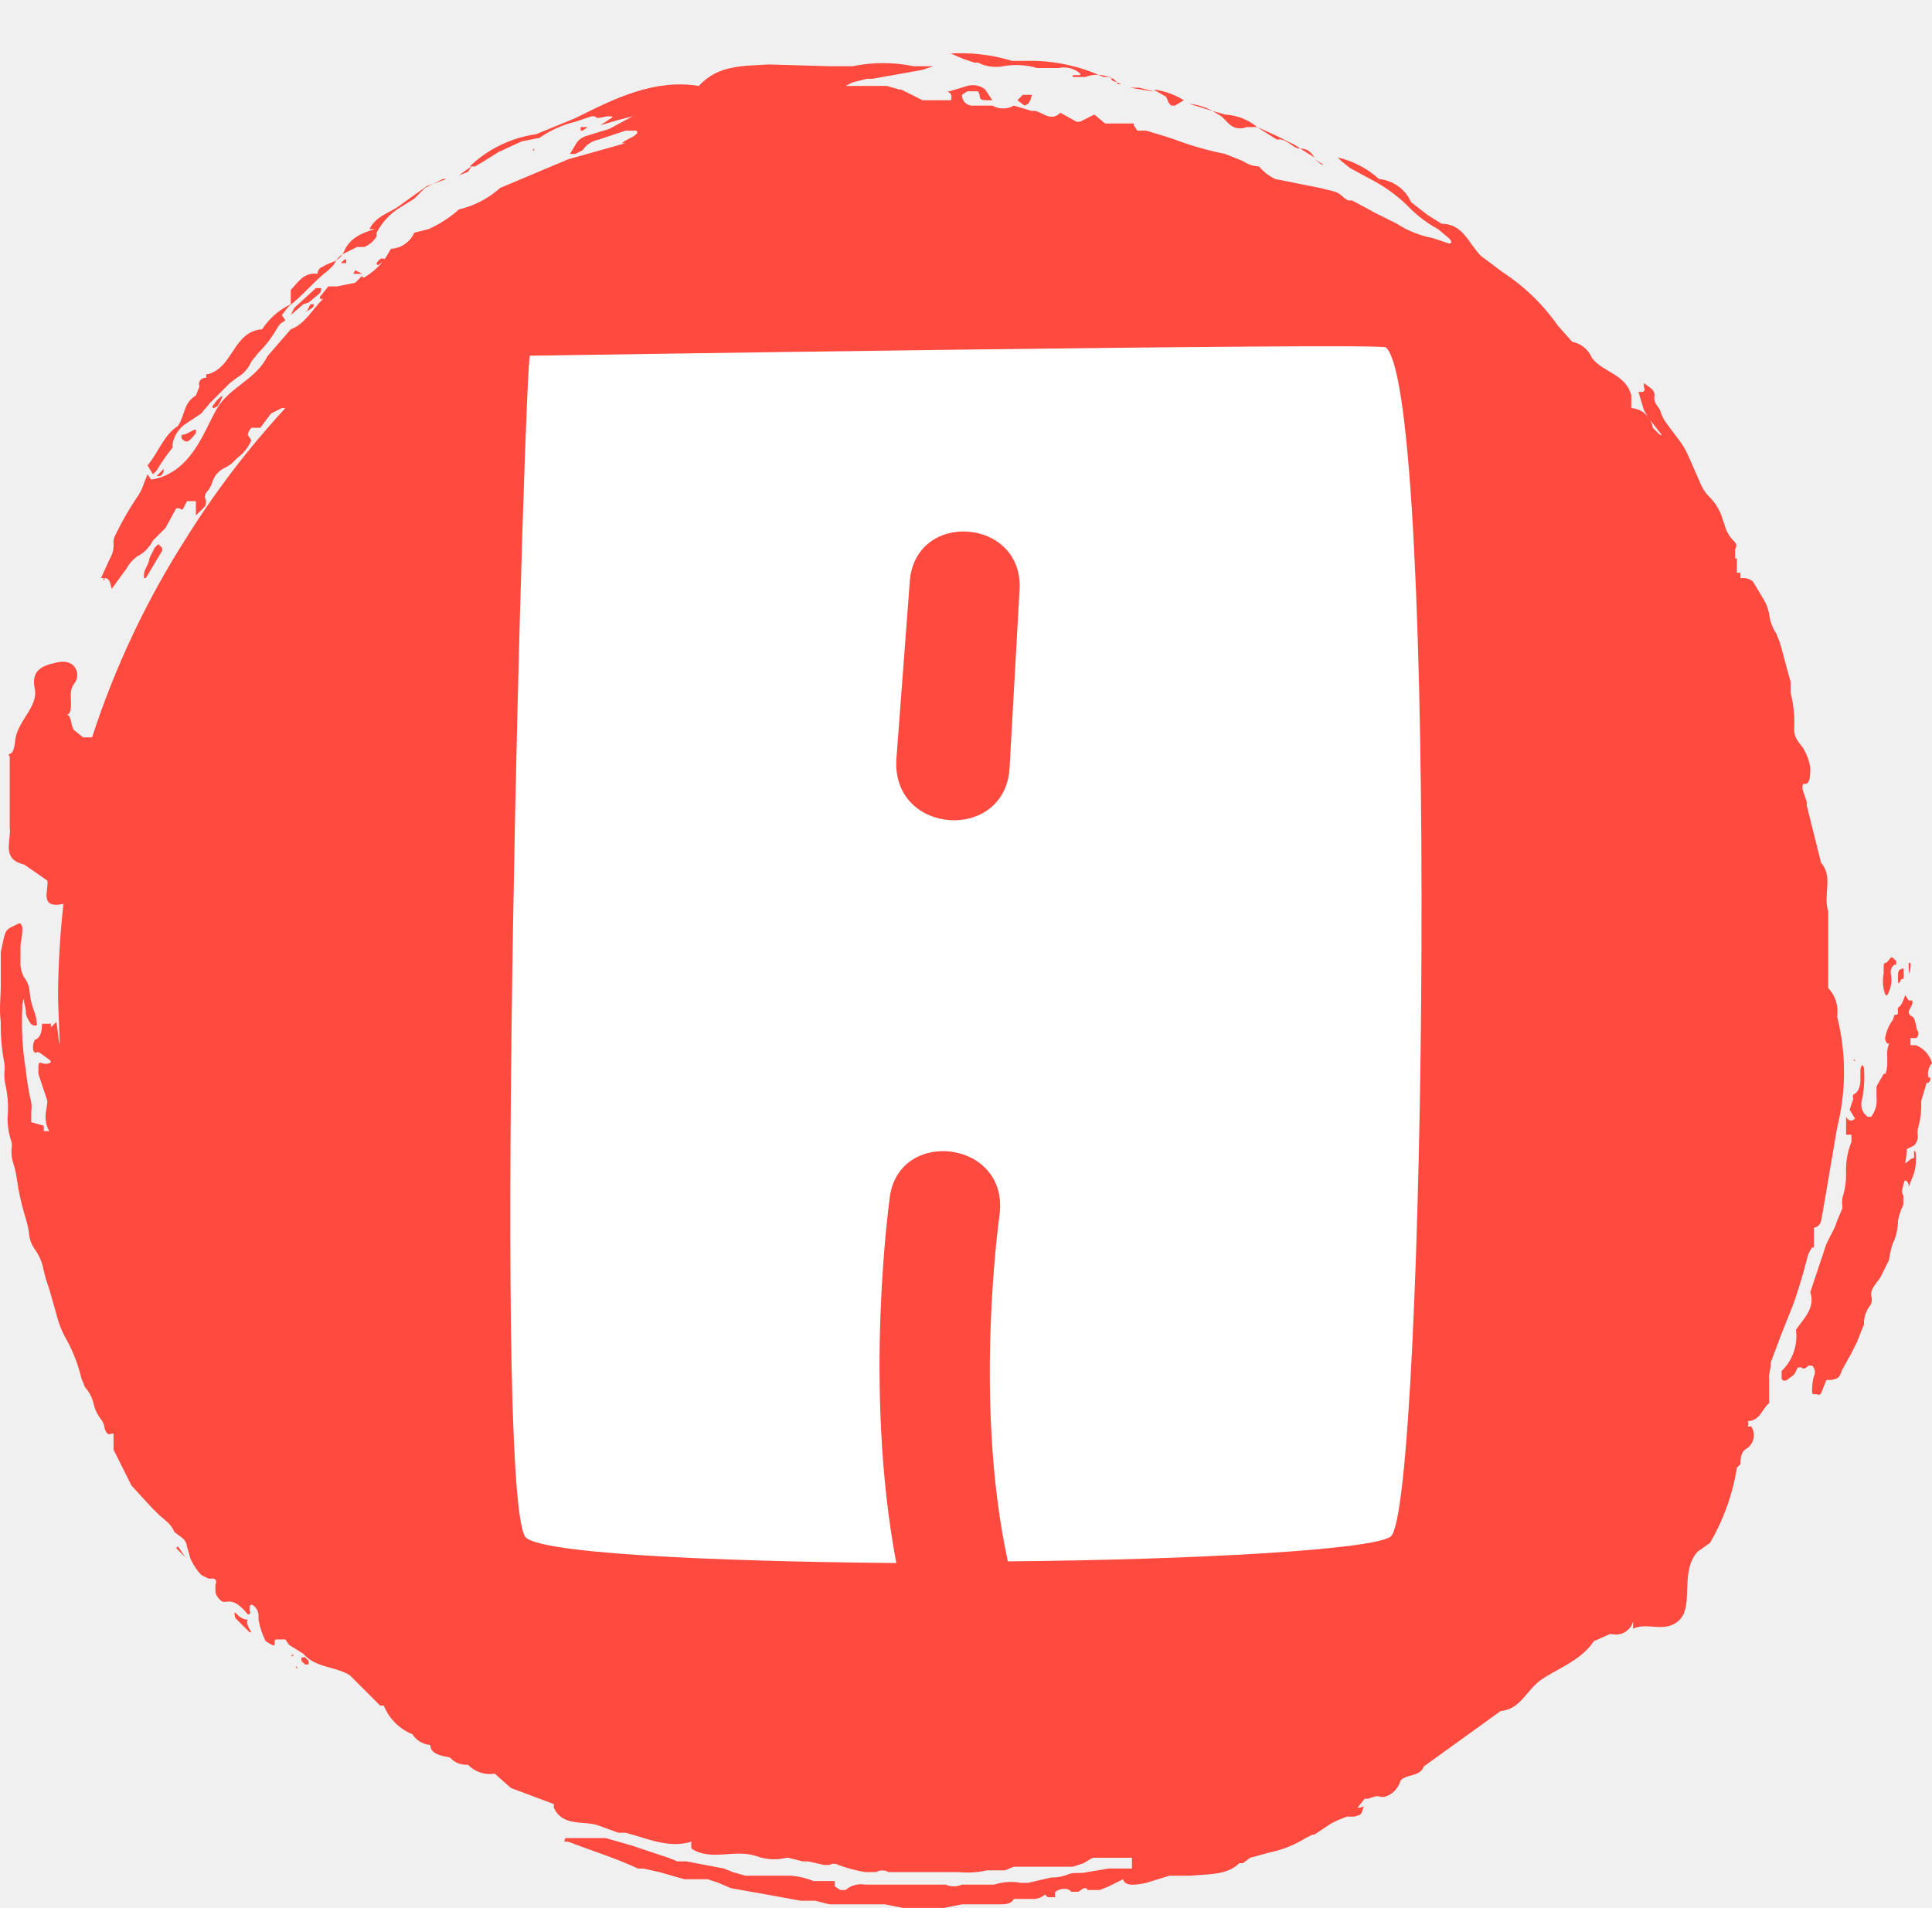
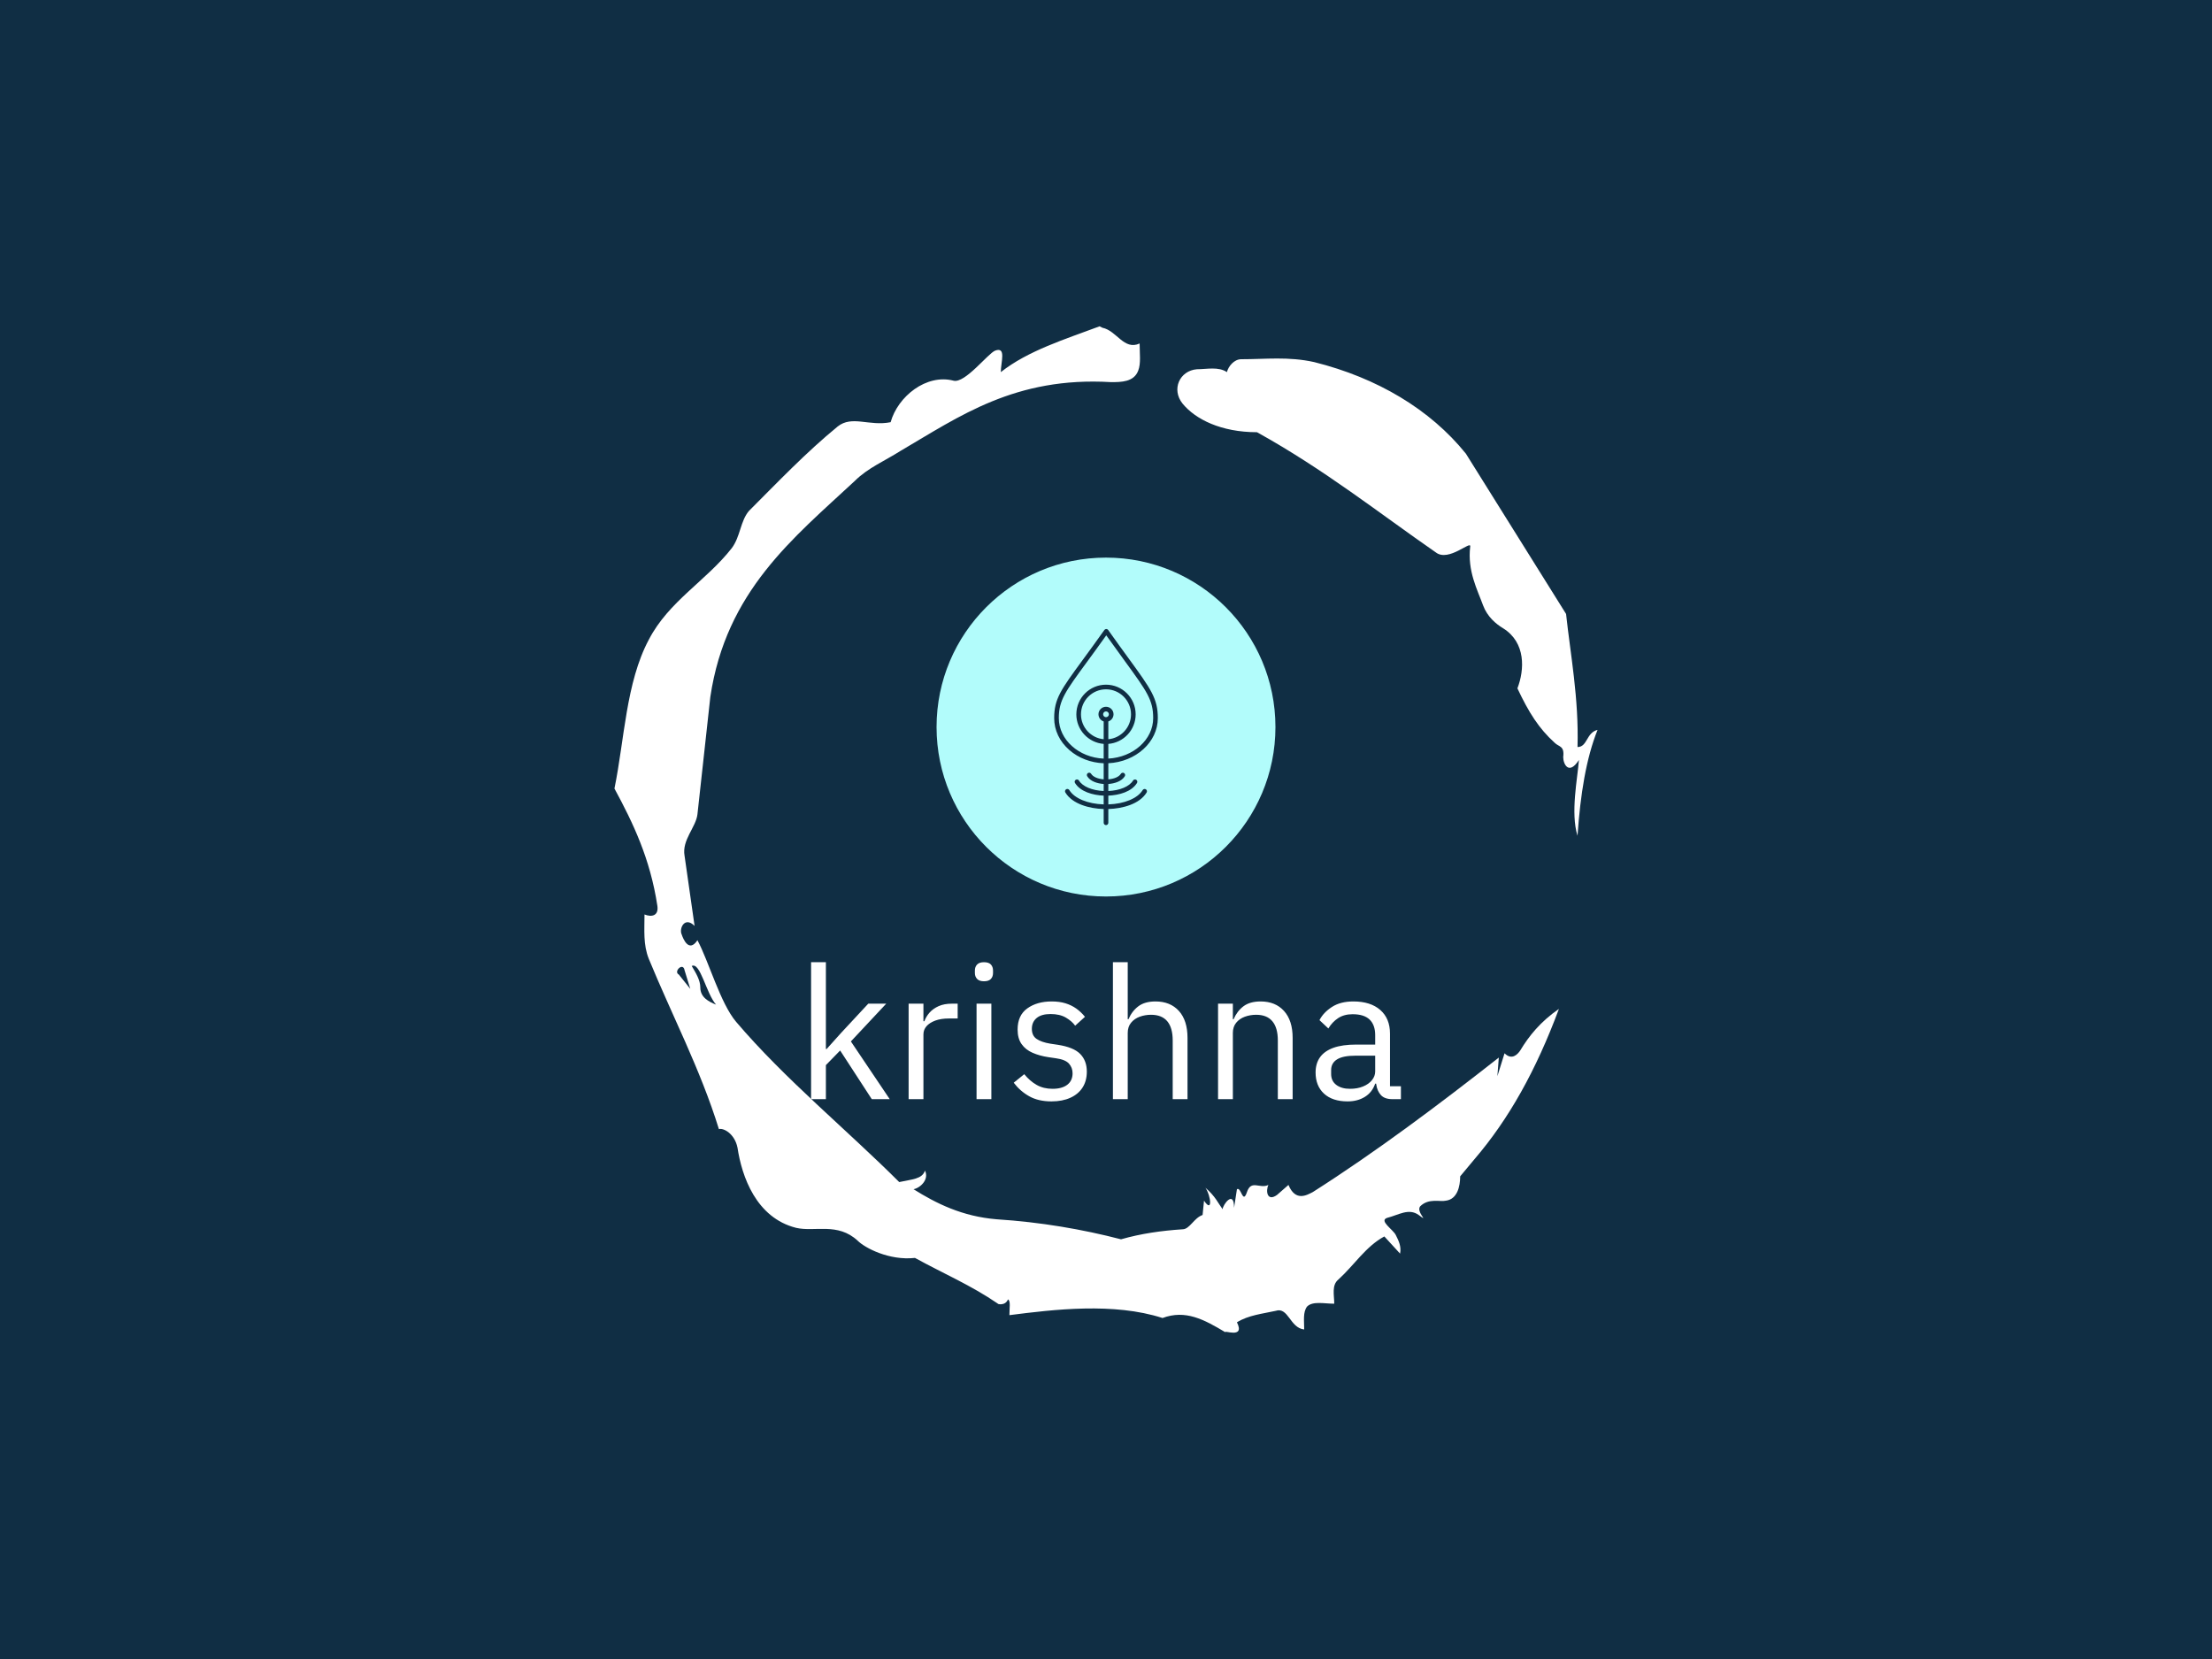
- <svg xmlns="http://www.w3.org/2000/svg" width="308.761" height="304.916" viewBox="0 0 106.008 104.687" class="css-1j8o68f" version="1.1" id="svg23">
-   <defs id="SvgjsDefs2684" />
-   <g id="SvgjsG2685" featurekey="rootContainer" transform="matrix(0.9820593,0,0,0.9820593,-0.05456052,0)" fill="#ff4a3f">
-     <g id="g17">
-       <path d="M19.8 15.3h.5l-.4-.2zm.5.1zm.8-.7c0 .1 0 .1.1.1l.4-.3c-.2-.1-.3-.1-.5.2zm.4-.2zm-4.1 2.3zm-.2.6l.3-.2c.1-.1.1-.2.1-.2h-.2l-.2.4c-.1-.1-.1 0 0 0zm2.2-2.9h-.1l-.2.2h.3zm-2.1 2.4l.6-.5c.1-.1.1-.2.1-.3h-.3l-1.2 1.1-.2.4.7-.6zm-1.1.8z" id="path3" />
-       <path d="M9.7 25v-.2a1.7 1.7 0 0 1 .7-1.1l.9-.6.5-.6.7-.7.4-.4.4-.3a1.9 1.9 0 0 0 .8-.9l.4-.5a5.9 5.9 0 0 0 1-1.3l.2-.3.3-.2-.2-.3.4-.5c.8-.6 1.4-1.4 2.2-2l.3-.3a1.4 1.4 0 0 1 .5-.6l.8-.4h.4a1.4 1.4 0 0 0 .7-.6V13a3.5 3.5 0 0 1 1.3-1.4l.8-.5.2-.2.4-.4 1-.5h.2l-1.1.4-1.4 1c-.6.5-1.4.6-1.8 1.4h.3c-.7.2-1.4.5-1.7 1.2s-.8.6-1.2.9a.4.4 0 0 0-.3.4c-.8-.1-1.1.5-1.5.9v.8a3.9 3.9 0 0 0-1.6 1.4c-1.6.1-1.6 2.1-3 2.5h-.1a.2.2 0 0 0 0 .2c-.3 0-.5.2-.4.5l-.2.5c-.7.4-.6 1.1-1 1.7-.8.5-1.1 1.5-1.7 2.2l.3.5.2-.2a11.6 11.6 0 0 1 .9-1.3zM53.9 3.3l.6.2h.2a2.2 2.2 0 0 0 1.4.2 4.1 4.1 0 0 1 1.9.1h1.2a1.4 1.4 0 0 1 1.2.3.1.1 0 0 1 0 .1H60a.1.1 0 0 0 0 .1h.7a1.8 1.8 0 0 1 1.3 0c.2 0 .1.1.2.2l.5.2h-.2c-.2-.4-.5-.4-.8-.4a9.7 9.7 0 0 0-4.3-.9h-.8A9.8 9.8 0 0 0 53 3h.2zm7.3 3.1zM50.3 4.7zm10.9 1.7h.2-.2zM19 14.7zm32.1-10zm17.6 2.2a.9.9 0 0 0 1 .2h.6a3.1 3.1 0 0 0-1.8-.7l-.7-.2.5.3zm-3.4-1.3c0 .1.1.2.2.3h.2l.5-.3a4.2 4.2 0 0 0-1.7-.6l.7.4zm7.4 2.7l.8.5c-.2-.3-.4-.5-.8-.5z" id="path5" />
-       <path d="M99 76.1l.6-1.6.6-1.5c.2-.5.6-1.8.8-2.6a1.7 1.7 0 0 1 .3-.7h.1v-1.1c.5-.1.4-.6.5-.9l.8-4.7a12.7 12.7 0 0 0 0-6.2 1.9 1.9 0 0 0-.5-1.6v-4.3c-.3-.9.3-1.9-.4-2.7L101 45a.4.4 0 0 0 0-.2l-.2-.6a.5.5 0 0 1 0-.4h.1c.3 0 .3-.5.3-.9a3 3 0 0 0-.4-1.1l-.3-.4a1.1 1.1 0 0 1-.2-.7 6.7 6.7 0 0 0-.2-2v-.6c-.2-.7-.4-1.5-.6-2.2l-.2-.5a2.5 2.5 0 0 1-.4-1.1 2.5 2.5 0 0 0-.3-.8l-.6-1a.8.8 0 0 0-.6-.2h-.1V32h-.2v-.8H97V31a.4.4 0 0 0 0-.1v-.2c.1-.2.1-.3-.1-.5a1.8 1.8 0 0 1-.4-.6l-.2-.6a2.9 2.9 0 0 0-.7-1.2 2.2 2.2 0 0 1-.5-.7l-.7-1.6a4.3 4.3 0 0 0-.6-1l-.6-.8a2.4 2.4 0 0 1-.4-.8l-.2-.3a.6.6 0 0 1-.1-.5.5.5 0 0 0-.2-.4l-.4-.3v.2c.1.2 0 .3-.1.3h-.2l.3 1 .3.5.7.9h-.1l-.2-.2-.2-.2a1.3 1.3 0 0 0-1.2-1.1v-.7c-.3-1.2-1.6-1.3-2.2-2.1a1.5 1.5 0 0 0-1.1-.9l-.8-.9a11.3 11.3 0 0 0-3.1-3l-.8-.6-.4-.3c-.7-.7-1-1.8-2.2-1.8l-.8-.5-.9-.7a2.2 2.2 0 0 0-1.8-1.3 5.1 5.1 0 0 0-2.3-1.2l.2.2.5.4 1.3.7a8.5 8.5 0 0 1 2.1 1.6 6.8 6.8 0 0 0 1.5 1.1l.6.5c.1.1.2.2.1.3H81l-.9-.3a5.6 5.6 0 0 1-2-.8l-1.2-.6-1.3-.7h-.2c-.3-.1-.4-.4-.8-.5l-.8-.2-2.5-.5a2.6 2.6 0 0 1-.9-.7 1.7 1.7 0 0 1-.9-.3l-1-.4a18.1 18.1 0 0 1-2.8-.8l-.6-.2-1-.3h-.5l-.2-.3v-.1h-1.6l-.6-.5-.4.2-.4.2h-.2l-.9-.5c-.6.6-1.1-.2-1.6-.1l-1-.3a1.2 1.2 0 0 1-1.2 0h-1.2a.6.6 0 0 1-.5-.6l.3-.2h.6a.7.7 0 0 1 .1.3c0 .2.2.2.5.2h.2l-.4-.6a1.1 1.1 0 0 0-1-.2l-1 .3H53c.3.2.2.3.2.5h-1.6l-.4-.2-.8-.4h-.1l-.7-.2h-2.3l.4-.2.8-.2h.3l1.7-.3 1.1-.2.6-.2h-1.1a8.4 8.4 0 0 0-3.4 0h-1.3L43 3.6c-1.4.1-2.8 0-3.9 1.2-2.5-.4-4.7.7-6.9 1.8l-2.2.9a6.7 6.7 0 0 0-3.7 1.8h.3l.5-.3.8-.5 1.3-.6 1-.2a6 6 0 0 1 2-.9l.9-.3h.2c.1.2.5 0 .7 0h.2c.1 0 .1.1 0 .1l-.6.4 1-.3.8-.2-1.3.7-1.3.4a1 1 0 0 0-.6.5l-.3.5h.3l.4-.2a1.4 1.4 0 0 1 .9-.6l1.5-.5h.5a.1.1 0 0 1 .1.2c-.2.2-.6.3-.8.5h.2l-3.2.9-3.8 1.6a5.2 5.2 0 0 1-2.3 1.2 6.6 6.6 0 0 1-1.7 1.1l-.8.2a1.5 1.5 0 0 1-1.3.9l-.3.5a3.7 3.7 0 0 1-1.2 1.1h-.1v-.1l-.2.2-.2.2-1 .2h-.5l-.4.5c-.1.1-.1.2 0 .2h.1c-.6.6-1 1.4-1.8 1.7L15 19.9c-.6 1.2-1.8 1.6-2.6 2.6s-1.4 3.9-3.9 4.3l-.2-.3-.2.5a2.7 2.7 0 0 1-.4.8 16.9 16.9 0 0 0-1.2 2.1.8.8 0 0 0-.1.5 1.4 1.4 0 0 1-.2.8l-.5 1.1h.2c.3 0 .3.3.4.6l.8-1.1a2.2 2.2 0 0 1 .6-.7 2 2 0 0 0 .9-.9l.3-.3.4-.4.6-1.1h.2c.1.1.1.1.2 0l.2-.4h.5v.8l.5-.5a.5.5 0 0 0 0-.5.4.4 0 0 1 .1-.3 1.5 1.5 0 0 0 .3-.5 1.3 1.3 0 0 1 .8-.9l.3-.2.3-.3a2.4 2.4 0 0 0 .8-1l-.2-.3c0-.1.1-.3.2-.4h.5l.6-.8.6-.3h.2a48.8 48.8 0 0 0-5.5 7.2h-.1.1a48.4 48.4 0 0 0-5.3 11.2h-.5l-.5-.4c-.2-.2-.1-.7-.4-.9h.1c.3-.5-.1-1.2.3-1.7s.1-1.4-.9-1.2-1.5.5-1.3 1.5-1 1.8-1.1 2.9-.5.5-.3.9v3.9c.1.8-.5 1.8.8 2.1l1.3.9c.1.5-.5 1.6.9 1.3a49.2 49.2 0 0 0-.3 5c0 1.1.1 2.2.1 3.3v-.4c-.1-.4-.1-.8-.2-1.3l-.3.3v-.2h-.5c0 .5-.1.8-.4.9a.9.9 0 0 0-.1.5c0 .1.1.3.2.2s.4.2.7.4-.2.3-.4.2-.2.1-.2.3v.3l.5 1.5c0 .3-.1.6-.1.9a1.7 1.7 0 0 0 .2.8h-.3v-.3l-.7-.2v-.6a1.5 1.5 0 0 0 0-.5 14.6 14.6 0 0 1-.3-1.8 16.6 16.6 0 0 1-.2-3.5.9.9 0 0 1 .1-.5v.2a2.9 2.9 0 0 1 .1.5.8.8 0 0 0 .1.4c.1.2.2.4.4.4s.1-.1.1-.2a2.1 2.1 0 0 0-.1-.5 4.2 4.2 0 0 1-.3-1.3 1.5 1.5 0 0 0-.3-.7 1.6 1.6 0 0 1-.2-.9v-.8c0-.3.1-.6.1-.9a.5.5 0 0 0-.1-.4h-.1c-.8.4-.7.2-1 1.6V55c0 .7-.1 1.4 0 2.1a10.8 10.8 0 0 0 .2 2.3 1.8 1.8 0 0 1 0 .5 3.1 3.1 0 0 0 .1.9 5.9 5.9 0 0 1 .1 1.3 3.9 3.9 0 0 0 .2 1.7 1.2 1.2 0 0 1 0 .4 2.1 2.1 0 0 0 .1.8 4.9 4.9 0 0 1 .2.9 14 14 0 0 0 .5 2.2 5 5 0 0 1 .2 1 1.7 1.7 0 0 0 .3.7 2.9 2.9 0 0 1 .5 1.2 8.5 8.5 0 0 0 .3 1l.4 1.4a5.4 5.4 0 0 0 .6 1.5 8.5 8.5 0 0 1 .8 2.1l.2.5a2.1 2.1 0 0 1 .5 1 2.1 2.1 0 0 0 .4.8 1 1 0 0 1 .2.5c.1.3.2.4.4.3h.1v.9l.5 1 .5 1 1.1 1.2.4.4c.3.3.7.5.9 1l.4.3a.7.7 0 0 1 .3.5l.2.7a3.3 3.3 0 0 0 .6.9l.4.2h.3a.2.2 0 0 1 .1.3 2.5 2.5 0 0 0 0 .5.9.9 0 0 0 .4.5h.2c.4-.1.8.2 1.2.7h.1c0-.1.1-.1 0-.2v-.2c0-.1.1-.2.2-.1a.7.7 0 0 1 .3.6v.2a4.3 4.3 0 0 0 .4 1.2c.5.3.5.3.5.1s0-.2.2-.2h.4l.2.3.8.5c.7.8 1.8.7 2.6 1.2l1.7 1.7h.2a2.9 2.9 0 0 0 1.6 1.6 1.3 1.3 0 0 0 1 .6c0 .5.6.6 1.1.7a1.2 1.2 0 0 0 .8.4h.2a1.7 1.7 0 0 0 1.5.5l.9.8 2.4.9v.2c.5 1.1 1.7.7 2.5 1l1.1.4h.4c1.2.3 2.4.9 3.7.5a.7.7 0 0 0 0 .4c1.1.7 2.4 0 3.6.4a2.9 2.9 0 0 0 1.7.1h.1l.8.2h.3l.9.2h.3a.5.5 0 0 1 .5 0 7.9 7.9 0 0 0 1.5.4h.6a.7.7 0 0 1 .7 0h3.9a5 5 0 0 0 1.6-.1h1l.5-.2H60l.6-.2.5-.3h2.2v.6H62l-1.2.2c-.4.1-.7 0-1 .1a2.4 2.4 0 0 1-1 .2l-1.3.3h-.4a3.1 3.1 0 0 0-1.5.1h-1.8a1.1 1.1 0 0 1-.9 0h-4.5a1.3 1.3 0 0 0-1.1.3H47l-.3-.2v-.3h-1.2a4.1 4.1 0 0 0-1.3-.3h-2.5l-.7-.2-.5-.2-2.1-.4h-.5l-.5-.2-2.1-.7-1.4-.4h-2.2c-.1 0-.1.1-.1.2h.2c1.3.5 2.6.9 3.9 1.5h.3l.9.2 1.4.4h1.3l.6.2.7.3 1.7.3 1.1.2 1.1.2h.8l.8.2h3.1l1 .2h2.3l1-.2H56c.4 0 .6-.1.7-.3h1a1 1 0 0 0 .8-.3c-.1.1 0 .1.1.2h.4v-.2c0-.1 0-.1.2-.2s.6-.1.7.1h.4l.3-.2c.2 0 .2 0 .2.1h.7l.5-.2.8-.4c.1.3.4.4 1.3.2l1.3-.4h1.2c.9-.1 2 0 2.7-.7h.2l.4-.3 1.1-.3a6.1 6.1 0 0 0 2-.8l.4-.2h.1l.9-.6.4-.2.5-.2h.4c.4-.1.4-.1.5-.4s0-.1-.2-.1h-.1l.4-.5h.2c.3-.1.5-.2.7-.1h.2a1.3 1.3 0 0 0 .9-.9c.3-.4 1.1-.2 1.3-.8l4.3-3.1c1.1-.1 1.4-1.1 2.2-1.7s2.3-1.1 3-2.2l.9-.4h.1a1 1 0 0 0 1.2-.7v.4c.8-.4 1.8.3 2.6-.5s0-2.7 1-3.8l.7-.5a12.1 12.1 0 0 0 1.5-4.2l.2-.2c0-.3 0-.7.4-.9a.9.9 0 0 0 .2-1.2h-.2a.3.3 0 0 0 0-.3c.7 0 .8-.7 1.2-1V77a.5.5 0 0 1 0-.2 3.8 3.8 0 0 0 .1-.7zM5.9 32.2z" id="path7" />
-       <path d="M26.4 9.3l-.3.2-.4.3.5-.2zm6.1-2h.1l.3-.2h-.4zm-2.6 1l-.1.1h.1v-.1zm-1.5 1.4zm1.3-.2zm-6.3 3.1zM9.2 26.2l-.4.4H9a.4.4 0 0 0 .2-.4zm3-3.5a2.1 2.1 0 0 0 .3-.6 1.5 1.5 0 0 0-.5.5c-.1.1-.1.2 0 .2zM11 24.2V24c-.2 0-.5.3-.8.3v.2c.3.3.4.2.8-.3zm3 66.2zM73.9 9.2h.1l-.5-.3zm-2.5-1.4c.5-.1.8.4 1.2.5h.1l-.3-.2-1-.5-1.1-.5.3.2zM52.8 3.1zm11.7 2h-.1l-1.2-.2h.5zm2 .7l1.3.4a3.3 3.3 0 0 0-1.3-.4zm-9 0a1 1 0 0 0 .2-.5h-.5l-.3.3.4.3zm9 1.6zM49.9 4.2zm2.9.7zM48.5 4zm13.8 2.1a.5.5 0 0 0 0 .1zm44.8 52.3h-.3V58h.3c.1 0 .2-.3.1-.4s-.1-.7-.3-.8a.3.3 0 0 1-.2-.3l.2-.4a.4.4 0 0 0 0-.2h-.2l-.2-.3c-.1.3-.2.6-.4.7a.5.5 0 0 0 0 .2c0 .1 0 .2-.1.2h-.1a1.1 1.1 0 0 1-.1.3 2.3 2.3 0 0 0-.4.9.4.4 0 0 0 .1.4h.1a1.7 1.7 0 0 0-.1.8v.4a1.8 1.8 0 0 1-.1.5h-.1l-.4.7v.6a1.5 1.5 0 0 1-.3 1.1h-.2l-.2-.2a.9.9 0 0 1-.1-.8 6.5 6.5 0 0 0 .1-1.7c0-.1-.1-.2-.1-.2a.5.5 0 0 0-.1.3v.6c0 .2-.1.6-.3.7s-.1.2-.1.3l-.2.6.3.5c-.2.2-.4.1-.5-.1v1h.3v.4a4.2 4.2 0 0 0-.3 1.4 3.3 3.3 0 0 0 0 .4 4 4 0 0 1-.2 1.3 2 2 0 0 0 0 .6l-.3.7a3.2 3.2 0 0 1-.3.7l-.3.6-.9 2.7c.3.9-.4 1.5-.8 2.1a2.7 2.7 0 0 1-.8 2.3v.4c0 .1.1.2.3.1l.4-.3.2-.4h.2c.1.1.2.1.4-.1h.2a.5.5 0 0 1 .1.6 2.9 2.9 0 0 0-.1.8c0 .1 0 .2.1.2h.2c.1.1.2 0 .3-.3l.2-.5h.3c.4-.1.4-.1.6-.6l.5-.9.3-.6.4-1a1.6 1.6 0 0 1 .3-1 .6.6 0 0 0 .1-.6c0-.2 0-.3.2-.6l.3-.4.5-1a4.7 4.7 0 0 1 .2-.9 3 3 0 0 0 .3-1.3 3.8 3.8 0 0 1 .3-.9v-.5c-.1-.2-.1-.2 0-.6s.1-.2.2-.2a.4.4 0 0 1 .1.3l.2-.5a2.3 2.3 0 0 0 .2-.9v-.3c0-.1 0-.3-.1-.3v.4c-.2 0-.3.2-.5.3a6.4 6.4 0 0 0 .1-.8l.4-.2a.7.7 0 0 0 .2-.6 1.4 1.4 0 0 1 0-.3 4.8 4.8 0 0 0 .2-1.4v-.2l.3-1h.1a.3.3 0 0 0 .1-.3h-.1a.9.9 0 0 1 .2-.8 1.5 1.5 0 0 0-.9-1zm-1.2 7.8zm-.2-9.9zm0 0zM9.1 30.8a.3.3 0 0 0 0-.2l-.2-.2-.2.2-.3.6c0 .3-.3.6-.3.9v.2h.1zm96.3 24.8h.1a1.7 1.7 0 0 0 .2-1.2.5.5 0 0 1 .2-.5h.1v-.2l-.2-.2h-.1c-.1.1-.2.3-.3.3s-.1.1-.1.3v.3a2.2 2.2 0 0 0 .1 1.2zM13.2 90.1c-.1 0 0 .2 0 .3l.8.8h.1c-.2-.3-.3-.6-.2-.7a.9.9 0 0 1-.5-.2zm.8.3zm92.3-35.7h.1a2 2 0 0 0 0-.6c-.3.1-.3.1-.3.6s.1.1.2 0z" id="path9" />
-       <path d="M106.7 62a.6.6 0 0 0 .1-.5c0-.1-.1-.2-.1-.1h-.2v.2c0 .4.1.5.2.4zm.1-8.2h-.1v.6a1 1 0 0 0 .1-.6zM17.1 92.6h-.2v.2l.2.2h.2v-.2zm86.6-33.3c0-.1 0-.1-.1-.1zM9.9 86.5l.5.5-.4-.6z" id="path11" />
-       <circle cx="10.5" cy="87.1" transform="rotate(-24.8 10.4 87.159)" id="circle13" />
-       <path d="M9.7 30.1h-.1v.2-.2h.1zm83.2-6.6l-.2-.3h-.1zm-14.7 77.1zM5.9 32.2zm-.1.2a.3.3 0 0 0 .1-.2v.2zm1.9-4.9zM61.5 2.4zm42.8 58.2v.1-.1zM16.4 92.5h-.1c.1.1.2 0 .1-.1zm.2.7h.1l-.1-.1v.1zm73.9-71.3zm15.2 34.4zM14.6 91.7zm92.1-37zm-.8 11.4zM34.6 0z" id="path15" />
-     </g>
-   </g>
-   <g id="SvgjsG2686" featurekey="nameFeature-0" transform="matrix(2.284354,0,0,2.284354,27.98006,-5.60952)" fill="#ffffff">
-     <path d="M9.6 16.48 l-0.32 4.24 c-0.08 1.8 2.6 1.96 2.72 0.2 l0.24 -4.28 c0.12 -1.76 -2.56 -1.96 -2.64 -0.16 z M0.48 11 l0 0 c0.04 0 20.48 -0.32 20.56 -0.2 c1.28 1.12 0.96 27.8 0.12 28.56 c-0.4 0.32 -4.64 0.56 -9.2 0.6 c-0.84 -3.84 -0.2 -8.32 -0.2 -8.32 c0.24 -1.8 -2.44 -2.12 -2.64 -0.4 c0 0.04 -0.64 4.52 0.16 8.76 c-4.56 -0.04 -8.68 -0.24 -8.92 -0.64 c-0.8 -1.44 0 -28.28 0.12 -28.36 z" id="path20" />
+ <svg xmlns="http://www.w3.org/2000/svg" version="1.1" width="2000" height="1500" viewBox="0 0 2000 1500">
+   <rect width="2000" height="1500" fill="#102e44" />
+   <g transform="matrix(0.4444444,0,0,0.4444444,555.5556,250)">
+     <svg viewBox="0 0 320 360" data-background-color="#102e44" preserveAspectRatio="xMidYMid meet" height="2250" width="2000">
+       <g id="tight-bounds" transform="matrix(1,0,0,1,0.0000235,0)">
+         <svg viewBox="0 0 320 360" height="360" width="320">
+           <g>
+             <svg />
+           </g>
+           <g>
+             <svg viewBox="0 0 320 360" height="360" width="320">
+               <g>
+                 <path transform="translate(-74.99272,-51.79039) scale(4.65793,4.65793)" d="M20.6 59.9l0.8 1-0.4-1.3c-0.1-0.6-0.8 0.1-0.4 0.3M21.5 59.3c0.3 0.5 0.6 1 0.6 1.5 0 0.7 0.6 1 1.1 1.2-0.7-0.8-1.1-3-1.7-2.7M59.9 16.9c1.7 0 3.3-0.2 5.1 0.2 4.4 1.1 8.1 3.3 10.6 6.4l7 11.2c0.3 2.8 0.9 5.9 0.8 9.3 0.7 0 0.6-1 1.4-1.2-0.8 2-1.2 4.5-1.4 7.4-0.5-1.6 0-4 0.1-5.3-0.7 1.1-1.1 0.3-1.1-0.2 0.1-0.8-0.3-0.7-0.6-1-1.1-1-1.8-2.1-2.6-3.8 0.5-1.3 0.6-3.2-1-4.2-0.5-0.3-1.1-0.8-1.4-1.6-0.4-1.1-1.1-2.4-0.9-4.1 0.1-0.5-1.5 1.1-2.4 0.4-3.9-2.7-7.8-5.8-12.5-8.4-2.5 0-4.3-0.9-5.2-2-0.8-1-0.2-2.3 1-2.4 0.7 0 1.5-0.2 2.1 0.2 0.1-0.4 0.5-0.9 1-0.9M50 14.6l0.2 0.1c1 0.2 1.5 1.6 2.6 1.1 0 0.7 0.1 1.4-0.1 1.9-0.3 0.8-1.2 0.8-1.9 0.8-6.7-0.4-10.6 2.4-14.7 4.8-1.1 0.7-2.3 1.2-3.2 2.1-4.3 4-9 7.7-10.1 15.1l-0.9 8.2c-0.1 0.9-1.1 1.8-0.9 2.9l0.7 4.9c-0.7-0.7-1.1 0.2-0.9 0.6 0.1 0.3 0.5 1.3 1.1 0.4 0.8 1.5 1.6 4.4 2.7 5.7 3.4 4 7.8 7.6 11.4 11.2 0.9-0.2 1.6-0.2 1.8-0.8 0.3 0.6-0.3 1.2-0.8 1.3 1.6 1 3.4 1.9 5.8 2.1 3.1 0.2 6 0.7 8.7 1.4 1.4-0.4 2.8-0.6 4.3-0.7 0.5 0 0.8-0.8 1.4-1l0.1-1c0.6 0.9 0.5-0.3 0.1-0.9 0.7 0.6 0.9 1.1 1.2 1.5 0-0.3 0.8-1.4 0.8-0.1l0.2-1.3c0.3-0.2 0.4 1.1 0.7 0.2 0.3-0.9 0.9-0.2 1.5-0.5-0.2 0.4-0.1 1.2 0.6 0.7l0.8-0.7c0.5 1.2 1.3 0.7 1.7 0.5 4.4-2.8 8.8-6.1 13-9.4l-0.1 1.3 0.5-1.6c0.5 0.5 0.9 0.1 1.1-0.2 0.6-1 1.4-2 2.7-2.9-1.6 4.3-3.5 7.7-5.9 10.5l-1 1.2c0 0.7-0.2 1.6-1 1.7-0.4 0.1-1.2-0.2-1.8 0.4-0.3 0.4 0.7 1.2-0.1 0.6-0.7-0.5-1.4 0-2.2 0.2-0.6 0.2 0.4 0.8 0.6 1.2 0.2 0.4 0.4 0.8 0.3 1.3l-1.1-1.2c-1.3 0.7-2.1 2-3.2 3-0.5 0.4-0.3 1.1-0.3 1.7-0.7 0-1.5-0.2-1.9 0.2-0.3 0.4-0.2 1-0.2 1.6-1-0.1-1.1-1.6-2-1.3-0.9 0.2-1.9 0.3-2.7 0.8 0.6 1.2-1 0.5-0.8 0.7-1.5-0.9-2.8-1.6-4.4-1-3.4-1.1-7.6-0.6-10.7-0.2 0-0.5 0.1-1-0.1-1.1-0.2 0.5-0.8 0.3-0.7 0.3-1.9-1.3-3.8-2.1-5.8-3.2-1.8 0.2-3.5-0.7-4-1.2-1.4-1.3-3-0.6-4.3-0.9-2.8-0.7-3.8-3.6-4.1-5.6-0.2-1-1-1.4-1.3-1.3-1.3-4.2-3.3-8-4.9-11.9-0.4-1-0.3-2-0.3-3.1 0.5 0.2 1 0.1 0.9-0.6-0.5-3.3-1.7-5.8-3-8.2 0.7-3.4 0.8-7.4 2.4-10.4 1.4-2.7 4-4.1 5.8-6.4 0.6-0.8 0.6-1.9 1.2-2.6 2-2 4-4.1 6.2-5.9 1-0.8 2.2 0 3.7-0.3 0.5-1.8 2.5-3.4 4.4-2.9 0.8 0.2 2.4-1.9 2.9-2.1 0.8-0.3 0.4 0.8 0.4 1.5 1.9-1.5 4.5-2.3 6.9-3.2" fill="#ffffff" fill-rule="nonzero" stroke="none" stroke-width="1" stroke-linecap="butt" stroke-linejoin="miter" stroke-miterlimit="10" stroke-dasharray="" stroke-dashoffset="0" font-family="none" font-weight="none" font-size="none" text-anchor="none" style="mix-blend-mode: normal" data-fill-palette-color="tertiary" />
+               </g>
+               <g transform="matrix(1,0,0,1,64,91.49952)">
+                 <svg viewBox="0 0 192 177.001" height="177.001" width="192">
+                   <g>
+                     <svg viewBox="0 0 192 177.001" height="177.001" width="192">
+                       <g transform="matrix(1,0,0,1,0,131.6969)">
+                         <svg viewBox="0 0 192 45.304" height="45.304" width="192">
+                           <g id="textblocktransform">
+                             <svg viewBox="0 0 192 45.304" height="45.304" width="192" id="textblock">
+                               <g>
+                                 <svg viewBox="0 0 192 45.304" height="45.304" width="192">
+                                   <g transform="matrix(1,0,0,1,0,0)">
+                                     <svg width="192" viewBox="4.25 -37 159.34 37.6" height="45.304" data-palette-color="#ffffff">
+                                       <path d="M8.25 0L4.25 0 4.25-37 8.25-37 8.25-13.55 8.45-13.55 12.4-17.95 19.7-25.8 24.55-25.8 15-15.6 25.5 0 20.65 0 12.1-13.15 8.25-9.2 8.25 0ZM34.6 0L30.6 0 30.6-25.8 34.6-25.8 34.6-21.05 34.85-21.05Q35.3-22.3 36.25-23.38 37.2-24.45 38.7-25.13 40.2-25.8 42.3-25.8L42.3-25.8 43.85-25.8 43.85-21.8 41.5-21.8Q39.35-21.8 37.8-21.23 36.25-20.65 35.42-19.7 34.6-18.75 34.6-17.5L34.6-17.5 34.6 0ZM52.95 0L48.95 0 48.95-25.8 52.95-25.8 52.95 0ZM50.95-31.85L50.95-31.85Q49.7-31.85 49.1-32.48 48.5-33.1 48.5-34.1L48.5-34.1 48.5-34.75Q48.5-35.75 49.1-36.38 49.7-37 50.95-37L50.95-37Q52.25-37 52.82-36.38 53.4-35.75 53.4-34.75L53.4-34.75 53.4-34.1Q53.4-33.1 52.82-32.48 52.25-31.85 50.95-31.85ZM69.19 0.6L69.19 0.6Q65.64 0.6 63.19-0.78 60.74-2.15 58.99-4.45L58.99-4.45 61.84-6.75Q63.34-4.9 65.19-3.85 67.04-2.8 69.49-2.8L69.49-2.8Q72.04-2.8 73.47-3.9 74.89-5 74.89-7L74.89-7Q74.89-8.5 73.92-9.6 72.94-10.7 70.39-11.05L70.39-11.05 68.34-11.35Q65.99-11.7 64.09-12.53 62.19-13.35 61.12-14.88 60.04-16.4 60.04-18.8L60.04-18.8Q60.04-22.65 62.67-24.53 65.29-26.4 69.24-26.4L69.24-26.4Q71.34-26.4 72.97-25.9 74.59-25.4 75.89-24.48 77.19-23.55 78.24-22.25L78.24-22.25 75.59-19.85Q74.74-21.05 73.09-22.03 71.44-23 68.94-23L68.94-23Q66.49-23 65.19-21.93 63.89-20.85 63.89-19L63.89-19Q63.89-17.15 65.17-16.28 66.44-15.4 68.84-15L68.84-15 70.84-14.7Q75.14-14.05 76.94-12.23 78.74-10.4 78.74-7.45L78.74-7.45Q78.74-4.95 77.59-3.15 76.44-1.35 74.29-0.38 72.14 0.6 69.19 0.6ZM89.79 0L85.79 0 85.79-37 89.79-37 89.79-21.6 89.99-21.6Q90.94-23.8 92.67-25.1 94.39-26.4 97.29-26.4L97.29-26.4Q101.29-26.4 103.62-23.83 105.94-21.25 105.94-16.55L105.94-16.55 105.94 0 101.94 0 101.94-15.85Q101.94-19.3 100.47-21.05 98.99-22.8 96.09-22.8L96.09-22.8Q94.49-22.8 93.04-22.28 91.59-21.75 90.69-20.65 89.79-19.55 89.79-17.9L89.79-17.9 89.79 0ZM118.19 0L114.19 0 114.19-25.8 118.19-25.8 118.19-21.6 118.39-21.6Q119.34-23.8 121.06-25.1 122.79-26.4 125.69-26.4L125.69-26.4Q129.69-26.4 132.01-23.83 134.34-21.25 134.34-16.55L134.34-16.55 134.34 0 130.34 0 130.34-15.85Q130.34-19.3 128.86-21.05 127.39-22.8 124.49-22.8L124.49-22.8Q122.89-22.8 121.44-22.28 119.99-21.75 119.09-20.65 118.19-19.55 118.19-17.9L118.19-17.9 118.19 0ZM149.19 0.6L149.19 0.6Q145.09 0.6 142.81-1.5 140.54-3.6 140.54-7.2L140.54-7.2Q140.54-9.65 141.74-11.33 142.94-13 145.36-13.88 147.79-14.75 151.54-14.75L151.54-14.75 156.64-14.75 156.64-17.3Q156.64-20.05 155.14-21.5 153.64-22.95 150.54-22.95L150.54-22.95Q148.24-22.95 146.64-21.9 145.04-20.85 143.99-19.1L143.99-19.1 141.59-21.35Q142.64-23.4 144.94-24.9 147.24-26.4 150.74-26.4L150.74-26.4Q155.39-26.4 158.01-24.1 160.64-21.8 160.64-17.7L160.64-17.7 160.64-3.5 163.59-3.5 163.59 0 161.34 0Q159.19 0 158.19-1.1 157.19-2.2 156.94-3.9L156.94-3.9 156.89-4.2 156.64-4.2Q155.84-1.85 153.86-0.63 151.89 0.6 149.19 0.6ZM149.84-2.8L149.84-2.8Q151.84-2.8 153.36-3.43 154.89-4.05 155.76-5.13 156.64-6.2 156.64-7.5L156.64-7.5 156.64-11.75 151.34-11.75Q147.94-11.75 146.34-10.75 144.74-9.75 144.74-7.85L144.74-7.85 144.74-6.8Q144.74-4.9 146.14-3.85 147.54-2.8 149.84-2.8Z" opacity="1" transform="matrix(1,0,0,1,0,0)" fill="#ffffff" class="wordmark-text-0" data-fill-palette-color="primary" id="text-0" />
+                                     </svg>
+                                   </g>
+                                 </svg>
+                               </g>
+                             </svg>
+                           </g>
+                         </svg>
+                       </g>
+                       <g transform="matrix(1,0,0,1,40.84674,0)">
+                         <svg viewBox="0 0 110.307 110.307" height="110.307" width="110.307">
+                           <g>
+                             <svg />
+                           </g>
+                           <g id="icon-0">
+                             <svg viewBox="0 0 110.307 110.307" height="110.307" width="110.307">
+                               <g>
+                                 <path d="M0 55.153c0-30.46 24.693-55.153 55.153-55.153 30.46 0 55.153 24.693 55.154 55.153 0 30.46-24.693 55.153-55.154 55.154-30.46 0-55.153-24.693-55.153-55.154zM55.153 106.221c28.204 0 51.068-22.864 51.068-51.068 0-28.204-22.864-51.068-51.068-51.067-28.204 0-51.068 22.864-51.067 51.067 0 28.204 22.864 51.068 51.067 51.068z" data-fill-palette-color="accent" fill="#b2fcfb" stroke="transparent" />
+                                 <ellipse rx="54.602" ry="54.602" cx="55.153" cy="55.153" fill="#b2fcfb" stroke="transparent" stroke-width="0" fill-opacity="1" data-fill-palette-color="accent" />
+                               </g>
+                               <g transform="matrix(1,0,0,1,38.28549,23.23807)">
+                                 <svg viewBox="0 0 33.736 63.83" height="63.83" width="33.736">
+                                   <g>
+                                     <svg version="1.1" x="0" y="0" viewBox="122.046 2.546 267.909 506.906" enable-background="new 0 0 512 512" xml:space="preserve" height="63.83" width="33.736" class="icon-dxe-0" data-fill-palette-color="quaternary" id="dxe-0">
+                                       <path d="M359.021 416.956A5.996 5.996 0 0 0 350.775 418.956C337.687 440.424 303.229 454.643 262 455.936V433.296C289.914 432.155 322.397 423.111 336.163 400.53A6 6 0 0 0 325.917 394.284C316.503 409.726 291.791 420.05 262 421.298V403.174C278.289 402.062 296.549 396.375 304.644 383.101A6.001 6.001 0 0 0 294.398 376.853C289.633 384.667 277.253 390.031 262.001 391.161V349.558C333.143 346.103 389.955 294.921 389.955 232.891 389.955 182.134 372.241 157.813 313.55 77.225 298.64 56.753 281.741 33.55 261.562 5.076A6.002 6.002 0 0 0 251.771 5.076C229.947 35.869 211.183 61.477 196.105 82.053 139.216 159.69 122.046 183.121 122.046 232.89 122.046 264.115 136.006 293.46 161.356 315.522 185.191 336.266 216.498 348.262 250.001 349.611V391.16C234.748 390.03 222.368 384.668 217.604 376.853A6 6 0 1 0 207.357 383.099C215.451 396.374 233.711 402.061 250.001 403.173V421.297C220.211 420.049 195.5 409.725 186.084 394.282A6 6 0 0 0 177.838 392.283 6 6 0 0 0 175.839 400.53C189.608 423.11 222.089 432.154 250.002 433.295V455.935C208.773 454.641 174.315 440.421 161.226 418.954A6 6 0 1 0 150.981 425.202C169.218 455.112 212.958 466.783 250.002 467.938V503.452A6 6 0 0 0 262.002 503.452V467.938C299.048 466.784 342.788 455.113 361.023 425.201A6 6 0 0 0 359.021 416.956M250 337.602C185.583 334.757 134.046 288.722 134.046 232.892 134.046 187.05 150.677 164.352 205.784 89.148 219.748 70.091 236.867 46.727 256.664 18.911 274.748 44.336 290.137 65.466 303.848 84.292 362.255 164.489 377.953 186.043 377.953 232.893 377.953 288.356 326.528 334.157 261.999 337.544V299.544C301.476 296.47 332.665 263.387 332.665 223.134 332.665 180.86 298.272 146.467 255.999 146.467 213.725 146.467 179.333 180.86 179.333 223.134 179.333 263.387 210.521 296.47 249.999 299.544V337.602zM191.334 223.133C191.334 187.476 220.343 158.466 256 158.466S320.666 187.475 320.666 223.133C320.666 256.766 294.853 284.473 262 287.512V241.51A19.34 19.34 0 0 0 269.76 236.763 19.33 19.33 0 0 0 275.463 223.001 19.32 19.32 0 0 0 269.762 209.241 19.32 19.32 0 0 0 256 203.537 19.34 19.34 0 0 0 242.238 209.238 19.33 19.33 0 0 0 236.537 223 19.34 19.34 0 0 0 242.239 236.764 19.4 19.4 0 0 0 250 241.51V287.512C217.147 284.473 191.334 256.766 191.334 223.133M248.537 223A7.4 7.4 0 0 1 250.724 217.723C252.133 216.313 254.007 215.536 256 215.536S259.865 216.312 261.276 217.724A7.4 7.4 0 0 1 263.463 222.999 7.4 7.4 0 0 1 261.275 228.277 7.4 7.4 0 0 1 256.002 230.461 7.4 7.4 0 0 1 250.725 228.276 7.4 7.4 0 0 1 248.537 223" fill="#102e44" data-fill-palette-color="quaternary" />
+                                     </svg>
+                                   </g>
+                                 </svg>
+                               </g>
+                             </svg>
+                           </g>
+                         </svg>
+                       </g>
+                       <g />
+                     </svg>
+                   </g>
+                 </svg>
+               </g>
+             </svg>
+           </g>
+           <defs />
+         </svg>
+         <rect width="320" height="360" fill="none" stroke="none" visibility="hidden" />
+       </g>
+     </svg>
  </g>
</svg>
